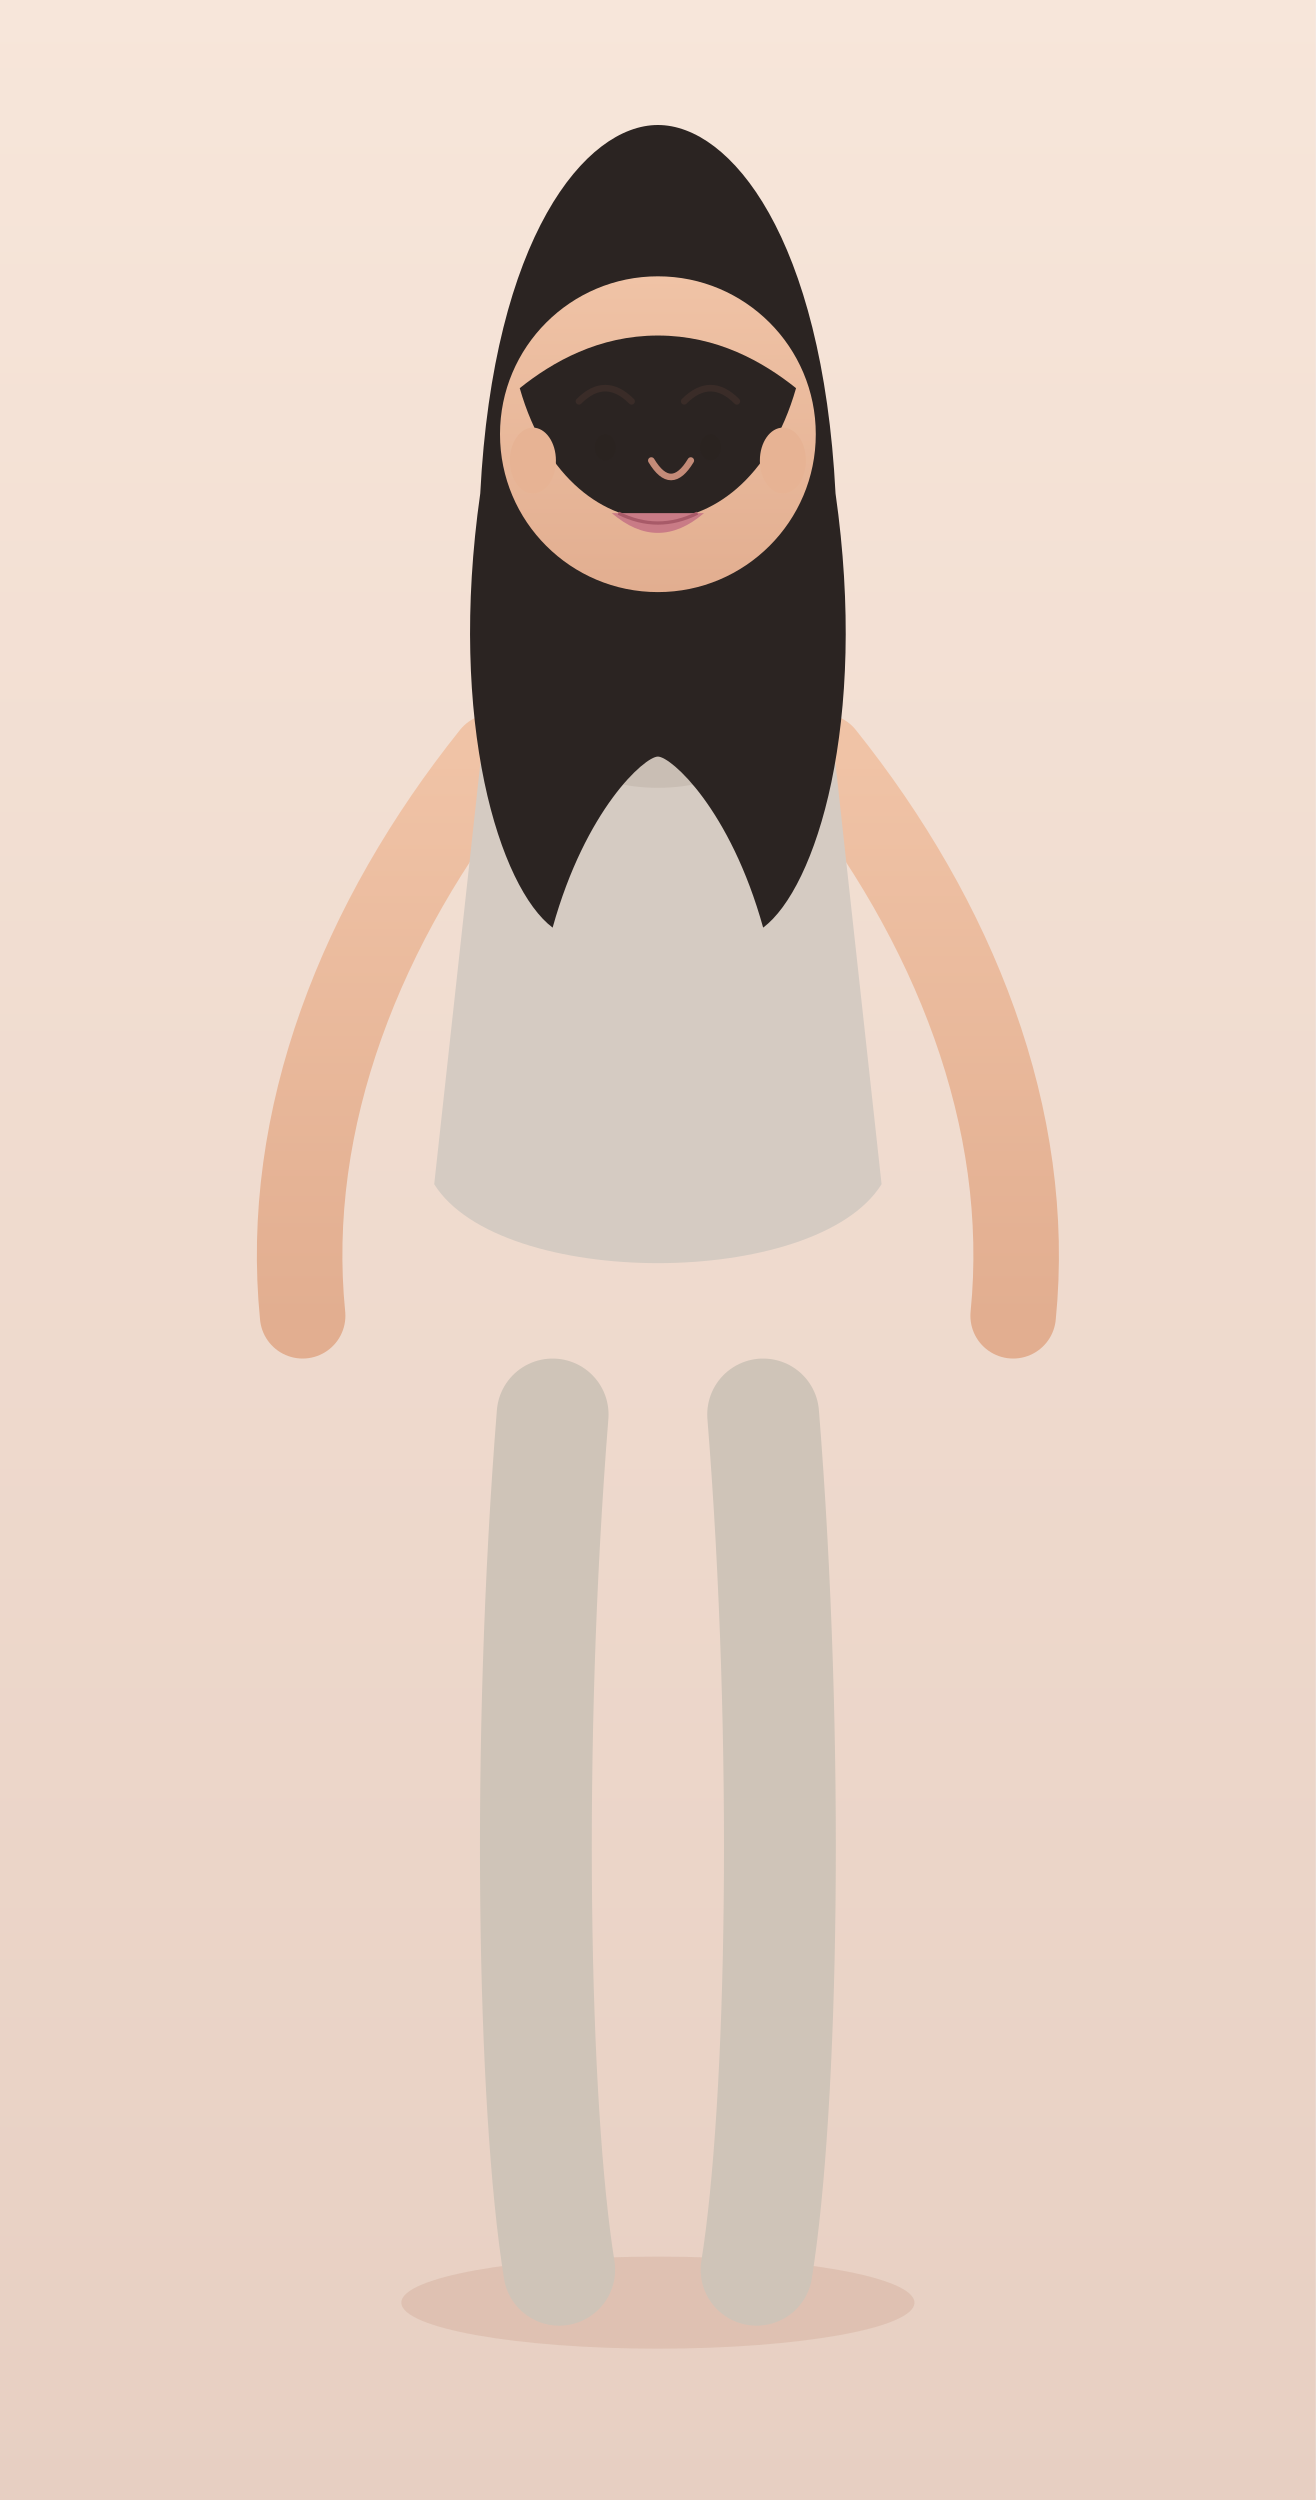
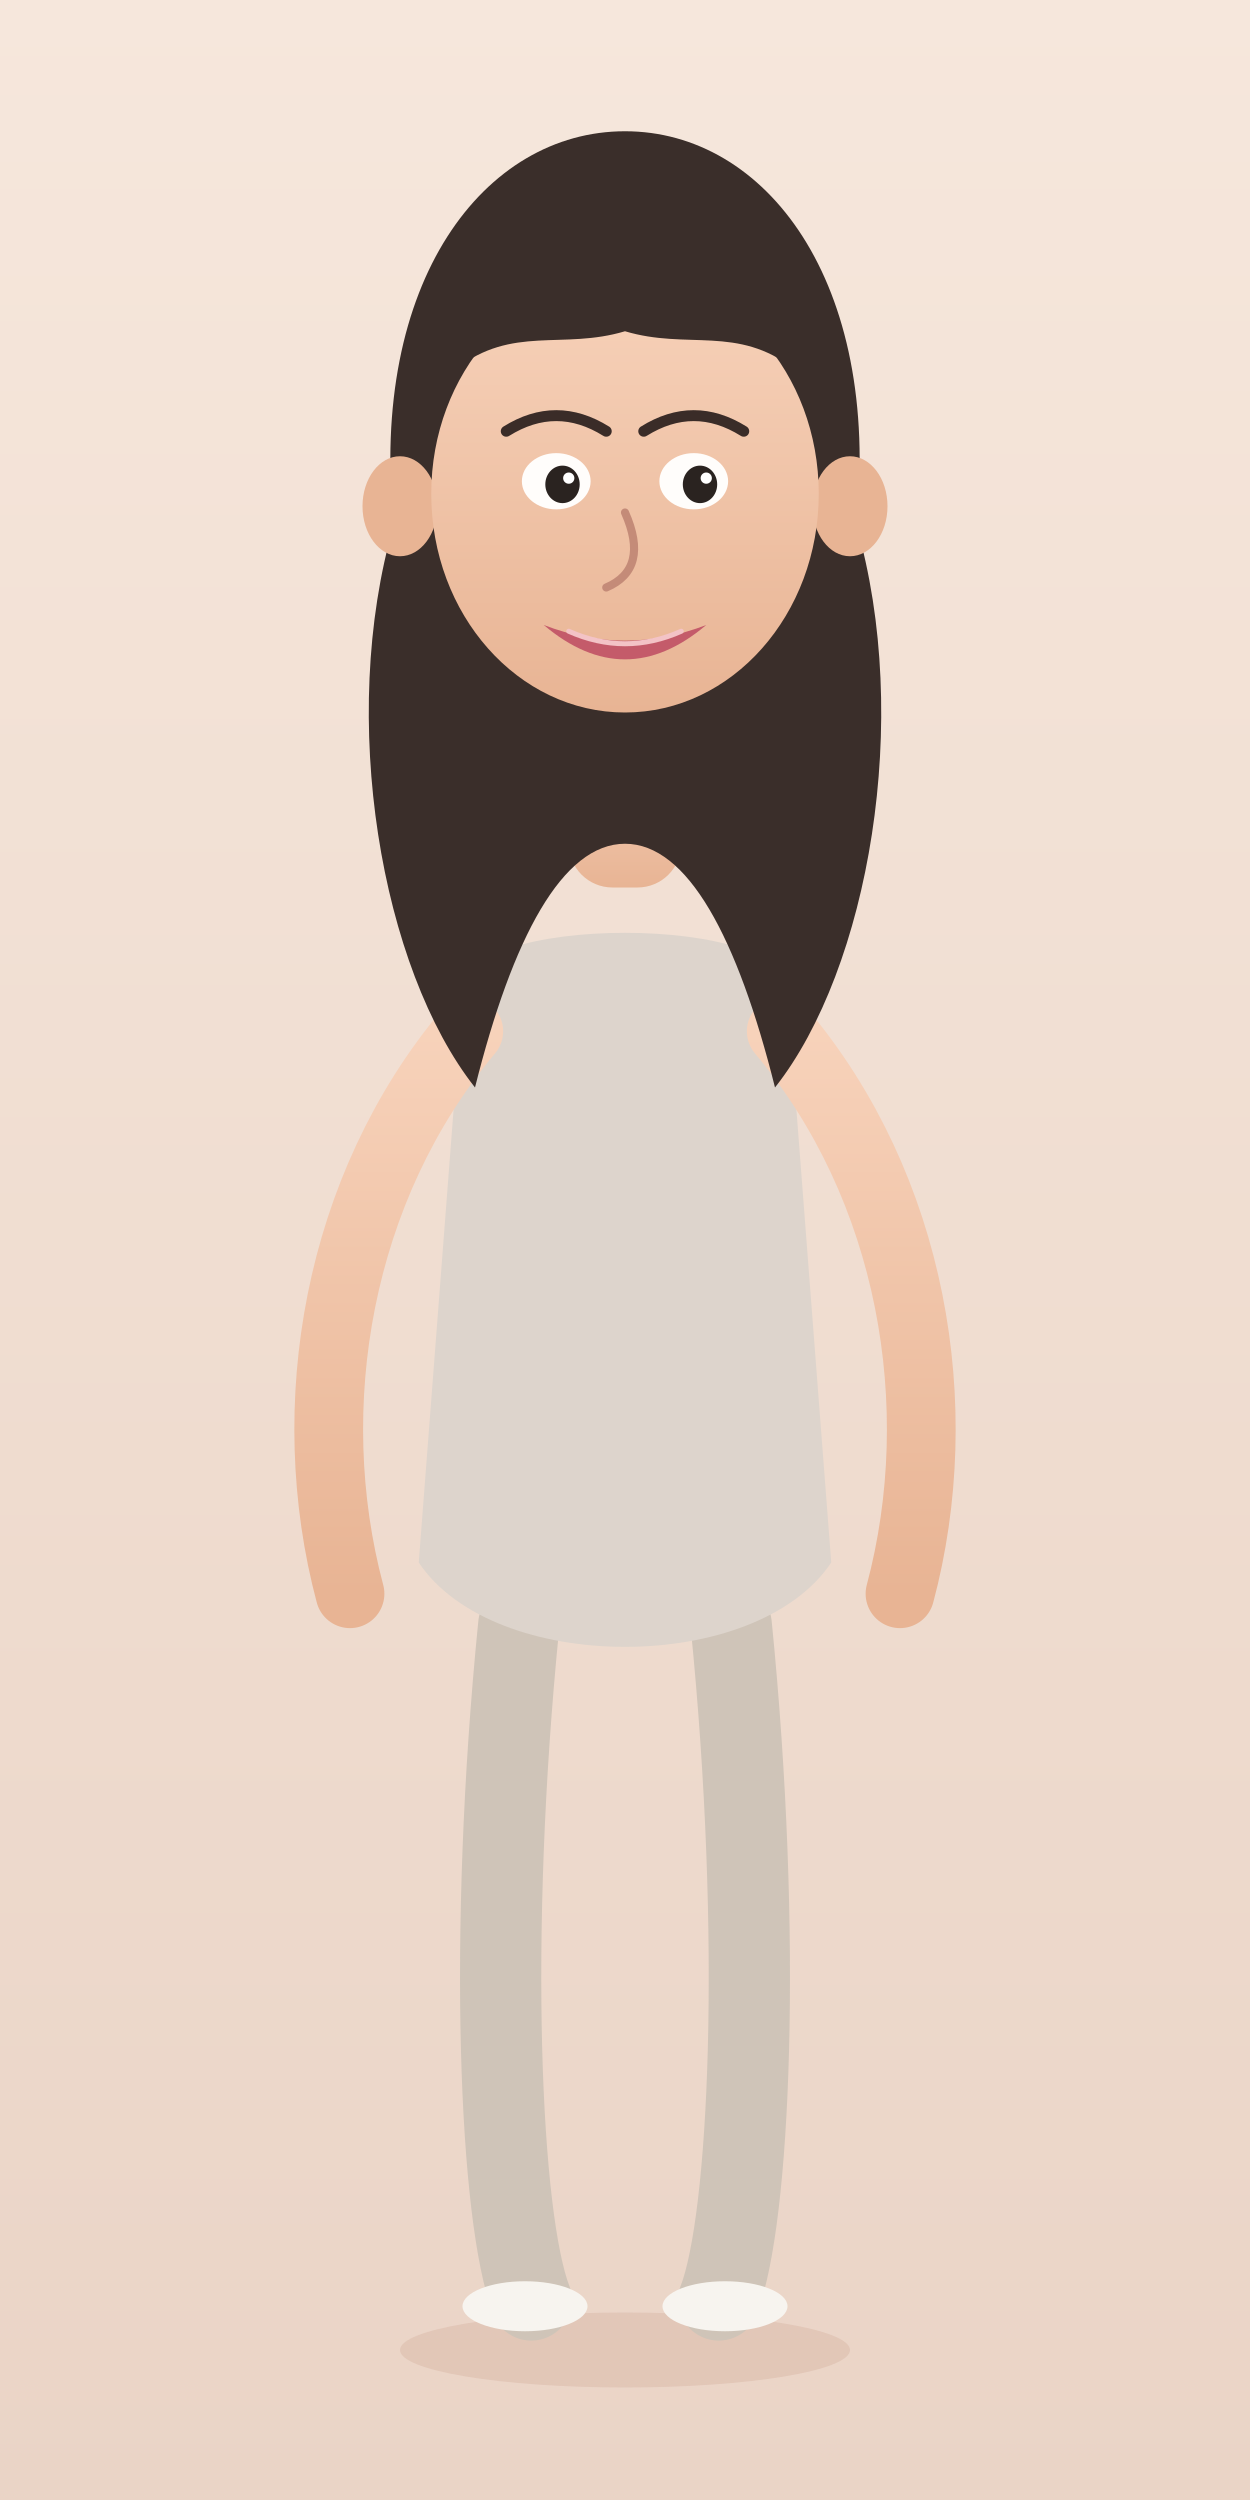
- <svg xmlns="http://www.w3.org/2000/svg" viewBox="0 0 400 760" width="400" height="760">
+ <svg xmlns="http://www.w3.org/2000/svg" viewBox="0 0 400 800" width="400" height="800">
  <defs>
-     <linearGradient id="studio" x1="0" y1="0" x2="0" y2="1">
-       <stop offset="0" stop-color="#f7e6da" />
-       <stop offset="1" stop-color="#e7cfc2" />
+     <linearGradient id="bg" x1="0" y1="0" x2="0" y2="1">
+       <stop offset="0" stop-color="#f6e7dc" />
+       <stop offset="1" stop-color="#ead4c6" />
    </linearGradient>
    <linearGradient id="skin" x1="0" y1="0" x2="0" y2="1">
-       <stop offset="0" stop-color="#f0c3a6" />
-       <stop offset="1" stop-color="#e2ae90" />
+       <stop offset="0" stop-color="#f7d2ba" />
+       <stop offset="1" stop-color="#e8b494" />
    </linearGradient>
  </defs>
-   <rect width="400" height="760" fill="url(#studio)" />
-   <ellipse cx="200" cy="700" rx="78" ry="14" fill="#d7b5a4" opacity="0.55" />
-   <g fill="none" stroke="#cfc4b8" stroke-linecap="round">
-     <path d="M168 430 C160 530 162 640 170 690" stroke-width="34" />
-     <path d="M232 430 C240 530 238 640 230 690" stroke-width="34" />
-   </g>
-   <g fill="none" stroke="url(#skin)" stroke-linecap="round">
-     <path d="M150 230 C110 280 86 340 92 400" stroke-width="26" />
-     <path d="M250 230 C290 280 314 340 308 400" stroke-width="26" />
-   </g>
-   <path d="M148 214 C146 188 254 188 252 214 L268 360 C248 392 152 392 132 360 Z" fill="#d5cbc2" />
-   <path d="M176 214 h48 v18 c-8 10-40 10-48 0z" fill="#c9beb4" />
-   <rect x="186" y="168" width="28" height="28" rx="12" fill="url(#skin)" />
-   <path d="M146 150 c4-78 32-112 54-112 s50 34 54 112 c10 70-6 120-22 132-10-36-28-52-32-52s-22 16-32 52c-16-12-32-62-22-132z" fill="#2b2422" />
-   <circle cx="200" cy="132" r="48" fill="url(#skin)" />
-   <path d="M158 118c8 28 26 40 42 40s34-12 42-40c-10-8-24-16-42-16s-32 8-42 16z" fill="#2b2422" />
-   <ellipse cx="162" cy="140" rx="7" ry="10" fill="#e7b394" />
-   <ellipse cx="238" cy="140" rx="7" ry="10" fill="#e7b394" />
-   <path d="M176 122 q8-8 16 0" fill="none" stroke="#3a2c28" stroke-width="2" stroke-linecap="round" />
-   <path d="M208 122 q8-8 16 0" fill="none" stroke="#3a2c28" stroke-width="2" stroke-linecap="round" />
-   <ellipse cx="184" cy="136" rx="3.2" ry="4" fill="#2a2320" />
-   <ellipse cx="216" cy="136" rx="3.2" ry="4" fill="#2a2320" />
-   <path d="M198 140 q6 10 12 0" fill="none" stroke="#c48b78" stroke-width="2" stroke-linecap="round" />
-   <path d="M186 156 q14 12 28 0" fill="#c97b86" />
-   <path d="M188 156 q12 6 24 0" fill="none" stroke="#a85a68" stroke-width="1" />
+   <rect width="400" height="800" fill="url(#bg)" />
+   <ellipse cx="200" cy="752" rx="72" ry="12" fill="#d7b5a4" opacity="0.45" />
+   <path d="M166 520 C156 620 160 710 170 736" fill="none" stroke="#cfc4b8" stroke-width="26" stroke-linecap="round" />
+   <path d="M234 520 C244 620 240 710 230 736" fill="none" stroke="#cfc4b8" stroke-width="26" stroke-linecap="round" />
+   <ellipse cx="168" cy="738" rx="20" ry="8" fill="#f7f4ef" />
+   <ellipse cx="232" cy="738" rx="20" ry="8" fill="#f7f4ef" />
+   <path d="M148 318 C144 292 256 292 252 318 L266 500 C242 536 158 536 134 500 Z" fill="#ddd4cc" />
+   <path d="M150 330 C108 380 96 450 112 510" fill="none" stroke="url(#skin)" stroke-width="22" stroke-linecap="round" />
+   <path d="M250 330 C292 380 304 450 288 510" fill="none" stroke="url(#skin)" stroke-width="22" stroke-linecap="round" />
+   <rect x="182" y="236" width="36" height="48" rx="14" fill="url(#skin)" />
+   <path d="M126 168 C118 90 155 42 200 42 C245 42 282 90 274 168 C292 230 278 310 248 348 C236 300 220 270 200 270 C180 270 164 300 152 348 C122 310 108 230 126 168Z" fill="#3a2e2a" />
+   <ellipse cx="128" cy="162" rx="12" ry="16" fill="#e8b494" />
+   <ellipse cx="272" cy="162" rx="12" ry="16" fill="#e8b494" />
+   <ellipse cx="200" cy="158" rx="62" ry="70" fill="url(#skin)" />
+   <path d="M146 118 C158 74 242 74 254 118 C236 104 220 112 200 106 C180 112 164 104 146 118Z" fill="#3a2e2a" />
+   <path d="M162 138 Q178 128 194 138" fill="none" stroke="#3a2c28" stroke-width="3.5" stroke-linecap="round" />
+   <path d="M206 138 Q222 128 238 138" fill="none" stroke="#3a2c28" stroke-width="3.5" stroke-linecap="round" />
+   <ellipse cx="178" cy="154" rx="11" ry="9" fill="#fffdfb" />
+   <ellipse cx="222" cy="154" rx="11" ry="9" fill="#fffdfb" />
+   <ellipse cx="180" cy="155" rx="5.5" ry="6" fill="#2a2320" />
+   <ellipse cx="224" cy="155" rx="5.5" ry="6" fill="#2a2320" />
+   <circle cx="182" cy="153" r="1.8" fill="#fff" />
+   <circle cx="226" cy="153" r="1.8" fill="#fff" />
+   <path d="M200 164 Q208 182 194 188" fill="none" stroke="#c48b78" stroke-width="2.6" stroke-linecap="round" />
+   <path d="M174 200 Q200 222 226 200 Q200 210 174 200Z" fill="#c45b6a" />
+   <path d="M182 202 Q200 210 218 202" fill="none" stroke="#f3c3c6" stroke-width="1.6" stroke-linecap="round" />
</svg>
